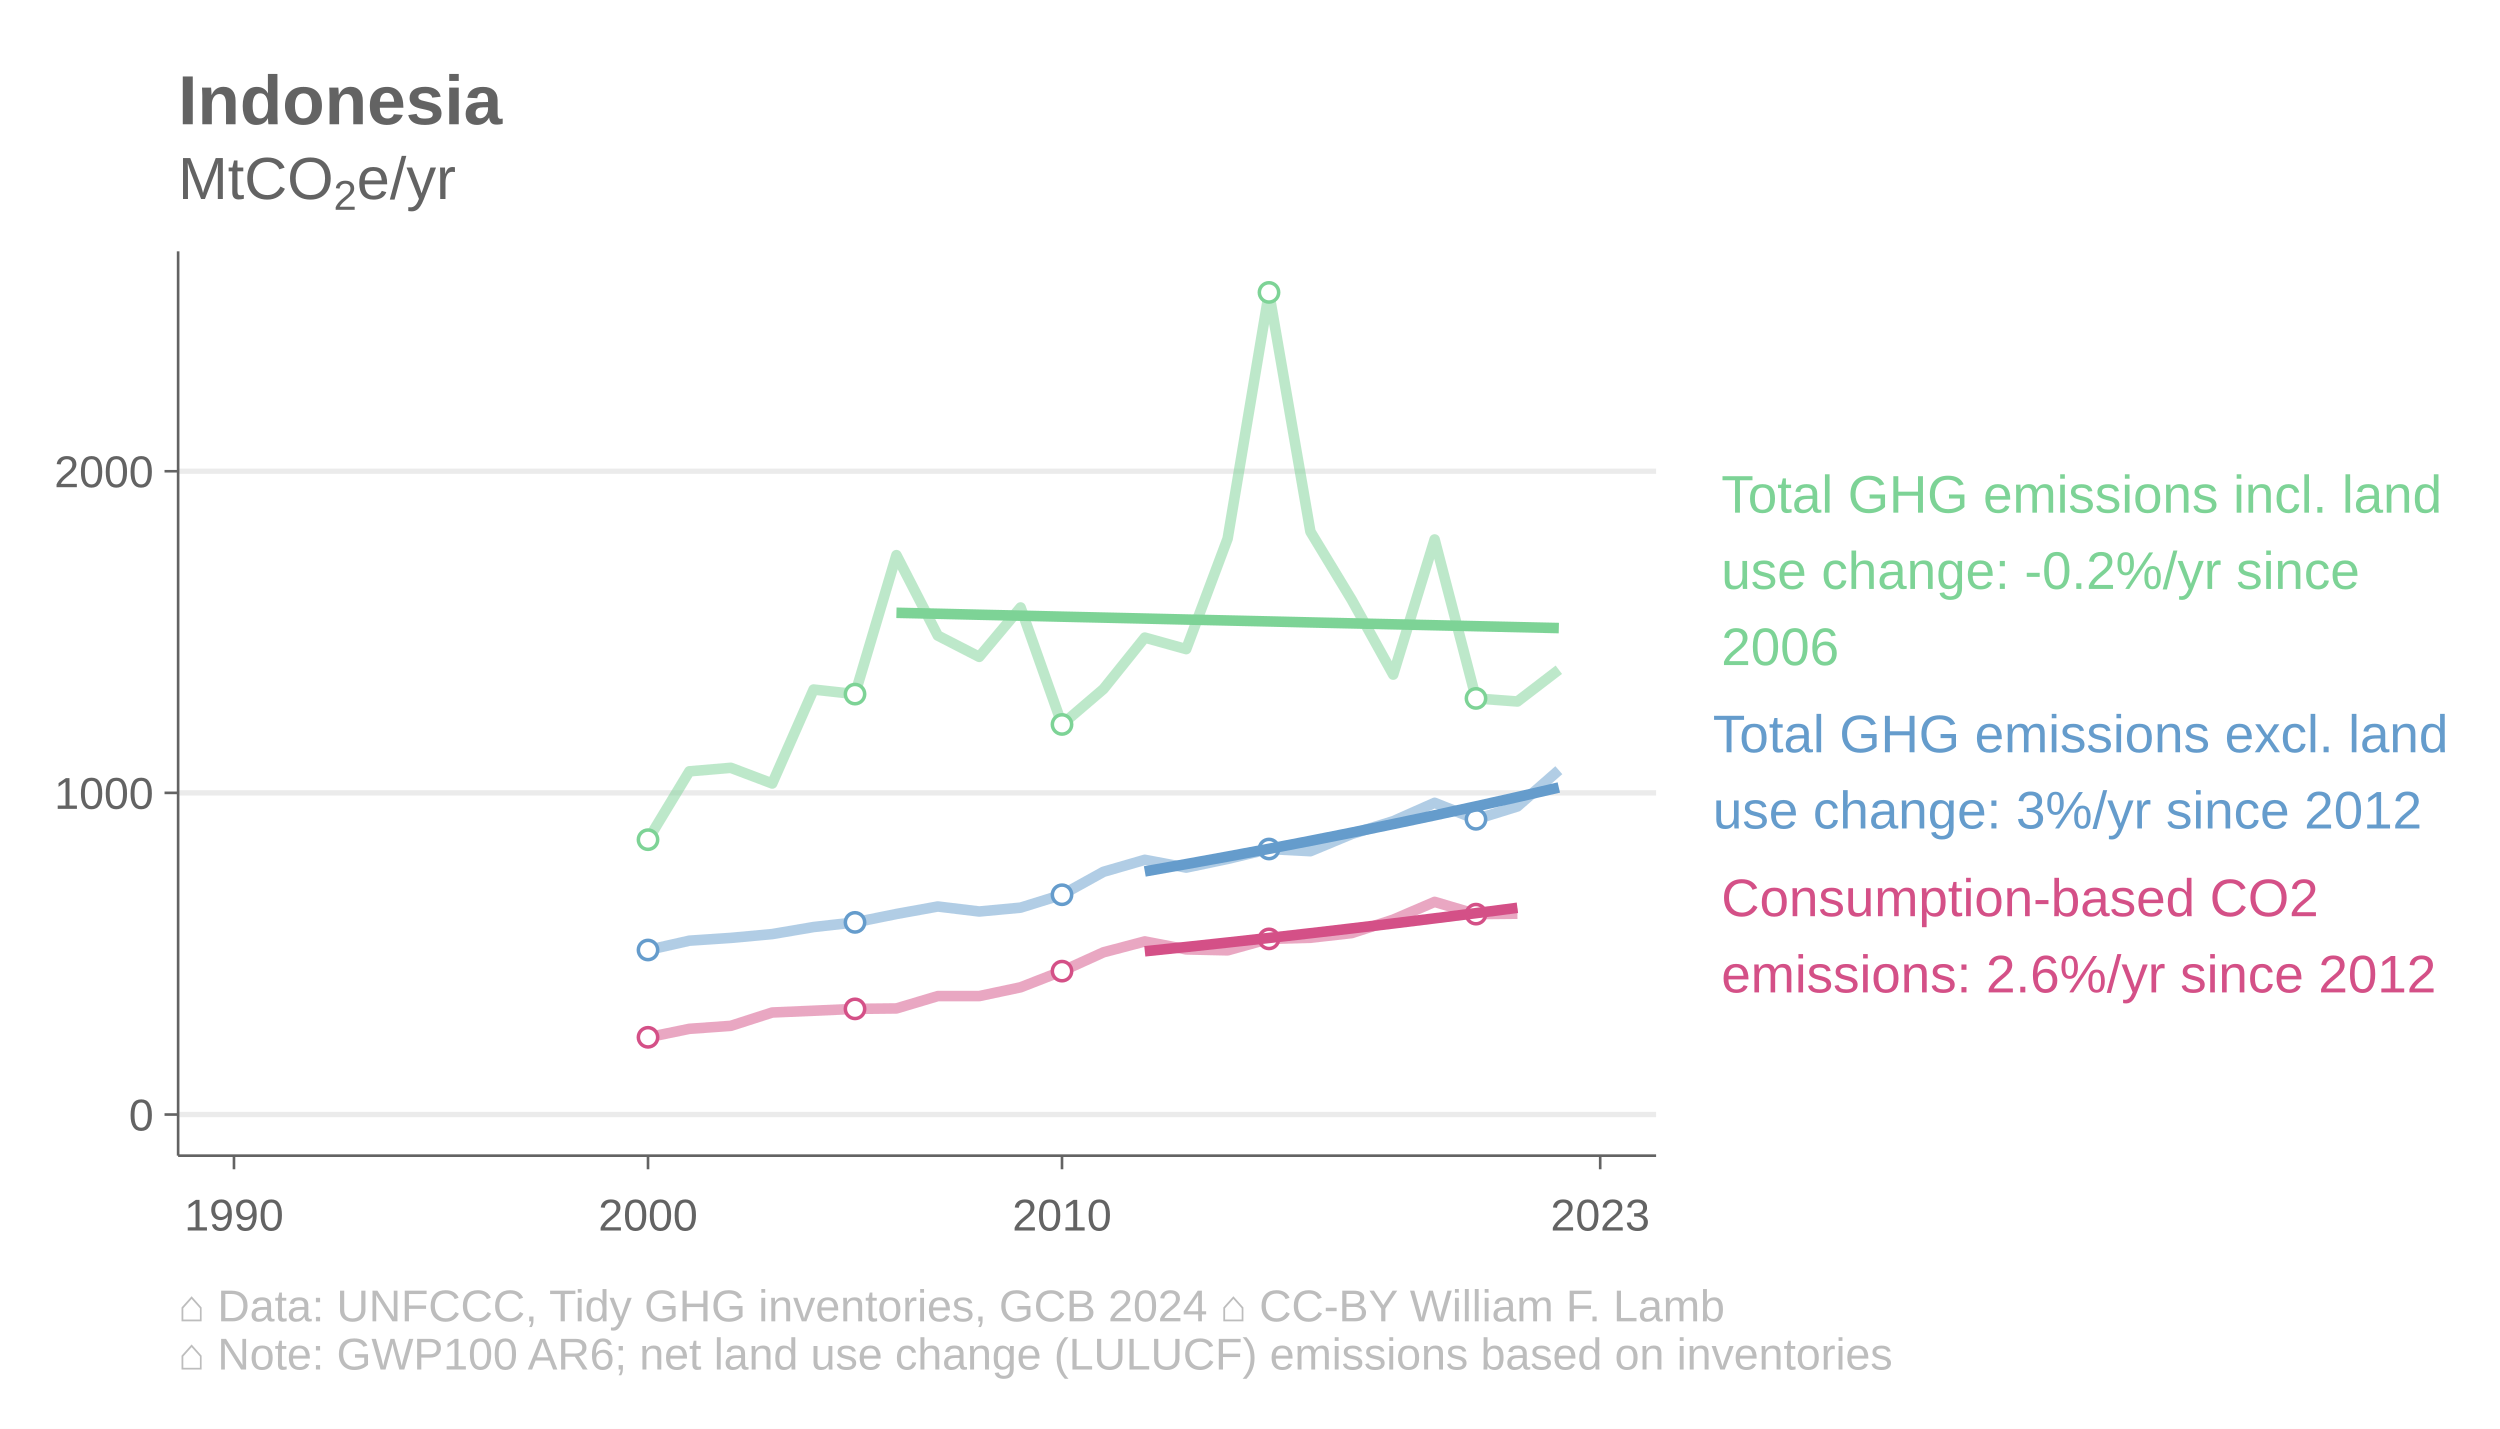
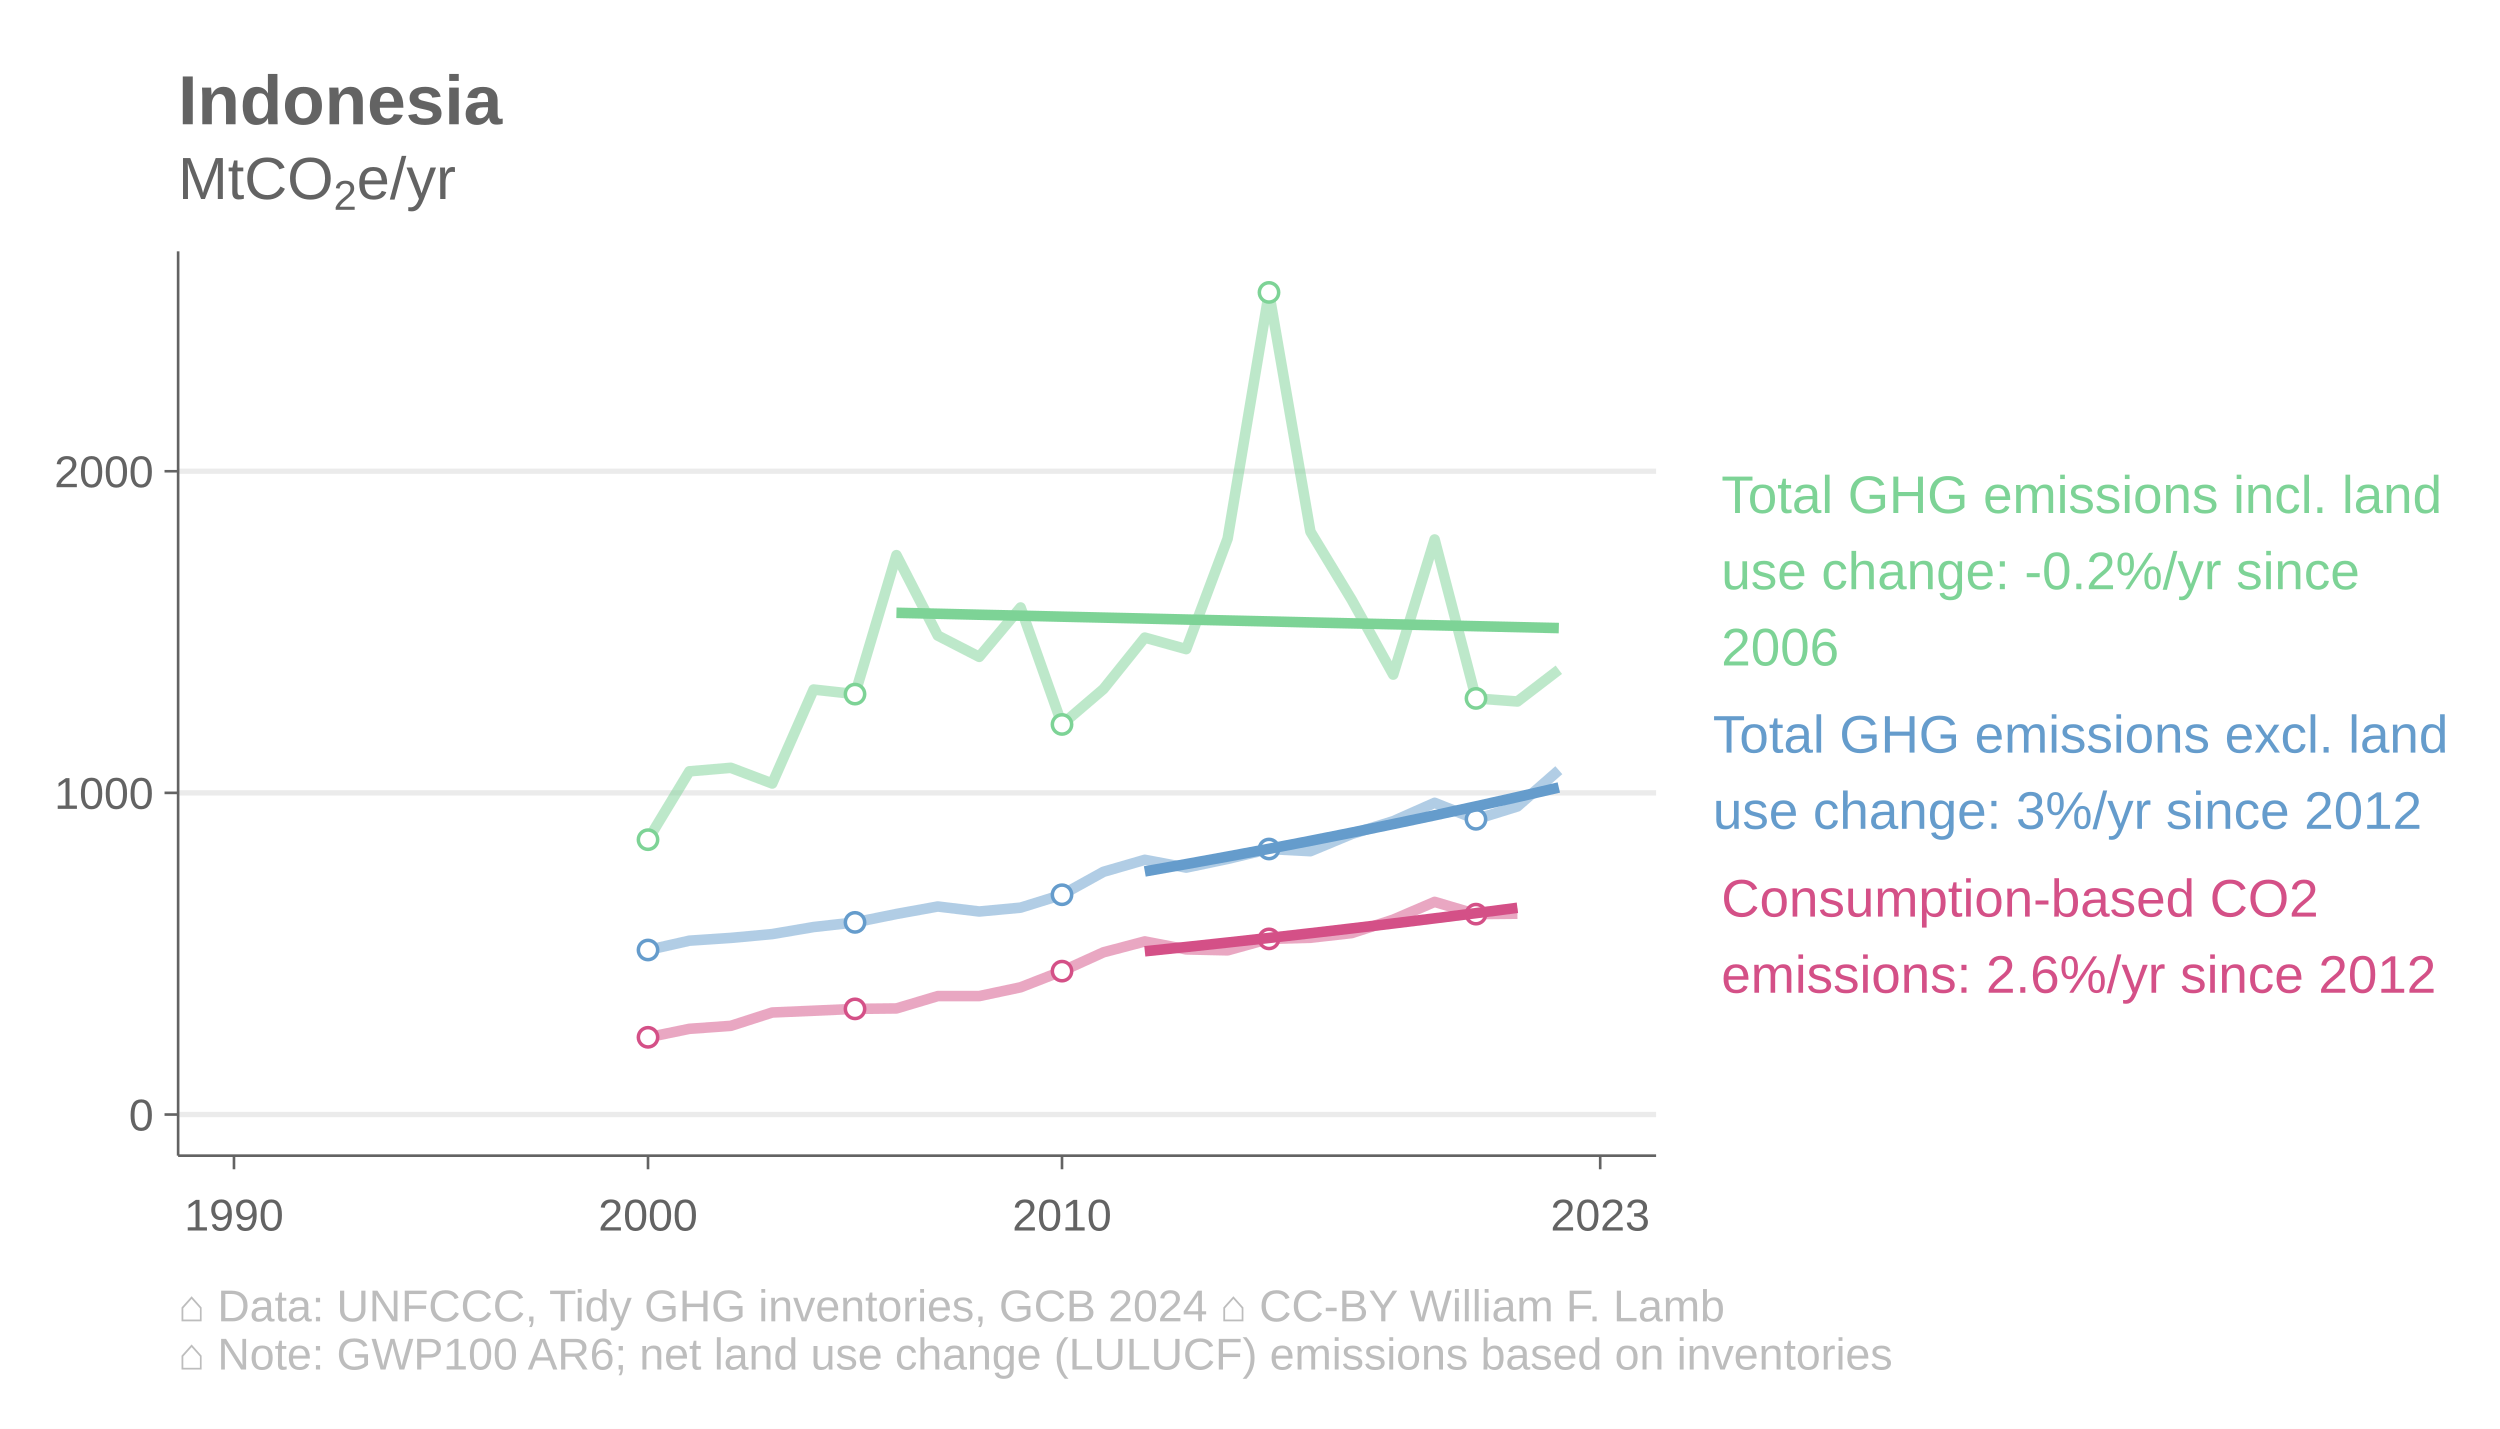
<svg xmlns="http://www.w3.org/2000/svg" class="svglite" width="504.00pt" height="288.00pt" viewBox="0 0 504.00 288.00">
  <defs>
    <style type="text/css">
    .svglite line, .svglite polyline, .svglite polygon, .svglite path, .svglite rect, .svglite circle {
      fill: none;
      stroke: #000000;
      stroke-linecap: round;
      stroke-linejoin: round;
      stroke-miterlimit: 10.00;
    }
    .svglite text {
      white-space: pre;
    }
  </style>
  </defs>
  <rect width="100%" height="100%" style="stroke: none; fill: #FFFFFF;" />
  <defs>
    <clipPath id="cpMC4wMHw1MDQuMDB8MC4wMHwyODguMDA=">
      <rect x="0.00" y="0.00" width="504.00" height="288.00" />
    </clipPath>
  </defs>
  <g clip-path="url(#cpMC4wMHw1MDQuMDB8MC4wMHwyODguMDA=)">
    <rect x="0" y="0.00" width="504.00" height="288.00" style="stroke-width: 1.07; stroke: #FFFFFF; fill: #FFFFFF;" />
  </g>
  <defs>
    <clipPath id="cpMzUuOTF8NDk4LjUyfDUwLjY3fDIzMi45OA==">
      <rect x="35.91" y="50.67" width="462.61" height="182.31" />
    </clipPath>
  </defs>
  <g clip-path="url(#cpMzUuOTF8NDk4LjUyfDUwLjY3fDIzMi45OA==)">
</g>
  <g clip-path="url(#cpMC4wMHw1MDQuMDB8MC4wMHwyODguMDA=)">
</g>
  <defs>
    <clipPath id="cpNS40OHwzMzkuMzV8NS40OHwyODIuNTI=">
      <rect x="5.48" y="5.48" width="333.87" height="277.04" />
    </clipPath>
  </defs>
  <g clip-path="url(#cpNS40OHwzMzkuMzV8NS40OHwyODIuNTI=)">
    <rect x="5.48" y="5.48" width="333.87" height="277.04" style="stroke-width: 1.07; stroke: #FFFFFF; fill: #FFFFFF;" />
  </g>
  <g clip-path="url(#cpMC4wMHw1MDQuMDB8MC4wMHwyODguMDA=)">
</g>
  <defs>
    <clipPath id="cpMzM5LjM1fDQ5OC41Mnw1LjQ4fDI4Mi41Mg==">
      <rect x="339.35" y="5.48" width="159.17" height="277.04" />
    </clipPath>
  </defs>
  <g clip-path="url(#cpMzM5LjM1fDQ5OC41Mnw1LjQ4fDI4Mi41Mg==)">
    <rect x="339.35" y="5.48" width="159.17" height="277.04" style="stroke-width: 1.07; stroke: #FFFFFF; fill: #FFFFFF;" />
  </g>
  <g clip-path="url(#cpMC4wMHw1MDQuMDB8MC4wMHwyODguMDA=)">
</g>
  <defs>
    <clipPath id="cpMzUuOTF8MzMzLjg3fDUwLjY3fDIzMi45OA==">
      <rect x="35.91" y="50.67" width="297.96" height="182.31" />
    </clipPath>
  </defs>
  <g clip-path="url(#cpMzUuOTF8MzMzLjg3fDUwLjY3fDIzMi45OA==)">
    <polyline points="35.91,224.69 333.87,224.69 " style="stroke-width: 1.07; stroke: #EBEBEB; stroke-linecap: butt;" />
    <polyline points="35.91,159.84 333.87,159.84 " style="stroke-width: 1.07; stroke: #EBEBEB; stroke-linecap: butt;" />
    <polyline points="35.91,95.00 333.87,95.00 " style="stroke-width: 1.07; stroke: #EBEBEB; stroke-linecap: butt;" />
    <polyline points="130.64,191.52 138.98,189.64 147.33,189.08 155.68,188.31 164.02,186.89 172.37,185.95 180.72,184.26 189.06,182.75 197.41,183.76 205.75,182.98 214.10,180.38 222.45,175.76 230.79,173.34 239.14,174.91 247.49,173.16 255.83,171.16 264.18,171.60 272.52,168.13 280.87,165.55 289.22,161.85 297.56,165.17 305.91,162.58 314.26,155.27 " style="stroke-width: 2.13; stroke: #659CCC; stroke-opacity: 0.50; stroke-linecap: butt;" />
    <polyline points="130.64,169.28 138.98,155.50 147.33,154.79 155.68,157.95 164.02,139.01 172.37,139.93 180.72,111.92 189.06,128.13 197.41,132.42 205.75,122.47 214.10,146.05 222.45,138.92 230.79,128.54 239.14,130.86 247.49,108.58 255.83,58.95 264.18,107.18 272.52,120.95 280.87,136.00 289.22,108.76 297.56,140.80 305.91,141.42 314.26,135.02 " style="stroke-width: 2.13; stroke: #7DD396; stroke-opacity: 0.50; stroke-linecap: butt;" />
    <polyline points="130.64,209.12 138.98,207.41 147.33,206.81 155.68,204.12 164.02,203.76 172.37,203.39 180.72,203.30 189.06,200.81 197.41,200.81 205.75,199.04 214.10,195.78 222.45,191.99 230.79,189.79 239.14,191.40 247.49,191.59 255.83,189.28 264.18,189.05 272.52,188.11 280.87,185.40 289.22,181.82 297.56,184.29 305.91,184.20 " style="stroke-width: 2.13; stroke: #D45087; stroke-opacity: 0.50; stroke-linecap: butt;" />
    <circle cx="130.64" cy="169.28" r="1.95" style="stroke-width: 0.71; stroke: #7DD396; fill: #FFFFFF;" />
    <circle cx="172.37" cy="139.93" r="1.95" style="stroke-width: 0.71; stroke: #7DD396; fill: #FFFFFF;" />
    <circle cx="214.10" cy="146.05" r="1.95" style="stroke-width: 0.71; stroke: #7DD396; fill: #FFFFFF;" />
    <circle cx="255.83" cy="58.95" r="1.95" style="stroke-width: 0.71; stroke: #7DD396; fill: #FFFFFF;" />
    <circle cx="297.56" cy="140.80" r="1.95" style="stroke-width: 0.71; stroke: #7DD396; fill: #FFFFFF;" />
    <circle cx="130.64" cy="191.52" r="1.95" style="stroke-width: 0.71; stroke: #659CCC; fill: #FFFFFF;" />
    <circle cx="172.37" cy="185.95" r="1.95" style="stroke-width: 0.71; stroke: #659CCC; fill: #FFFFFF;" />
    <circle cx="214.10" cy="180.38" r="1.95" style="stroke-width: 0.71; stroke: #659CCC; fill: #FFFFFF;" />
    <circle cx="255.83" cy="171.16" r="1.95" style="stroke-width: 0.71; stroke: #659CCC; fill: #FFFFFF;" />
    <circle cx="297.56" cy="165.17" r="1.95" style="stroke-width: 0.71; stroke: #659CCC; fill: #FFFFFF;" />
    <circle cx="130.64" cy="209.12" r="1.95" style="stroke-width: 0.71; stroke: #D45087; fill: #FFFFFF;" />
    <circle cx="172.37" cy="203.39" r="1.95" style="stroke-width: 0.71; stroke: #D45087; fill: #FFFFFF;" />
    <circle cx="214.10" cy="195.78" r="1.95" style="stroke-width: 0.71; stroke: #D45087; fill: #FFFFFF;" />
    <circle cx="255.83" cy="189.28" r="1.95" style="stroke-width: 0.71; stroke: #D45087; fill: #FFFFFF;" />
    <circle cx="297.56" cy="184.29" r="1.95" style="stroke-width: 0.71; stroke: #D45087; fill: #FFFFFF;" />
    <polyline points="230.79,175.68 239.14,174.20 247.49,172.68 255.83,171.12 264.18,169.51 272.52,167.85 280.87,166.13 289.22,164.37 297.56,162.56 305.91,160.69 314.26,158.76 " style="stroke-width: 2.13; stroke: #659CCC; stroke-linecap: butt;" />
    <polyline points="180.72,123.54 189.06,123.73 197.41,123.93 205.75,124.12 214.10,124.32 222.45,124.51 230.79,124.70 239.14,124.90 247.49,125.09 255.83,125.28 264.18,125.48 272.52,125.67 280.87,125.86 289.22,126.05 297.56,126.24 305.91,126.43 314.26,126.62 " style="stroke-width: 2.13; stroke: #7DD396; stroke-linecap: butt;" />
    <polyline points="230.79,191.78 239.14,190.91 247.49,190.01 255.83,189.09 264.18,188.14 272.52,187.17 280.87,186.17 289.22,185.14 297.56,184.09 305.91,183.01 " style="stroke-width: 2.13; stroke: #D45087; stroke-linecap: butt;" />
  </g>
  <g clip-path="url(#cpMC4wMHw1MDQuMDB8MC4wMHwyODguMDA=)">
    <polyline points="35.91,232.98 35.91,50.67 " style="stroke-width: 0.53; stroke: #636363; stroke-linecap: butt;" />
    <text x="30.97" y="227.91" text-anchor="end" style="font-size: 9.00px;fill: #636363; font-family: &quot;Arial&quot;;" textLength="5.00px" lengthAdjust="spacingAndGlyphs">0</text>
    <text x="30.97" y="163.06" text-anchor="end" style="font-size: 9.00px;fill: #636363; font-family: &quot;Arial&quot;;" textLength="20.02px" lengthAdjust="spacingAndGlyphs">1000</text>
    <text x="30.97" y="98.22" text-anchor="end" style="font-size: 9.00px;fill: #636363; font-family: &quot;Arial&quot;;" textLength="20.02px" lengthAdjust="spacingAndGlyphs">2000</text>
    <polyline points="33.17,224.69 35.91,224.69 " style="stroke-width: 0.53; stroke: #636363; stroke-linecap: butt;" />
    <polyline points="33.17,159.84 35.91,159.84 " style="stroke-width: 0.53; stroke: #636363; stroke-linecap: butt;" />
    <polyline points="33.17,95.00 35.91,95.00 " style="stroke-width: 0.53; stroke: #636363; stroke-linecap: butt;" />
    <polyline points="35.91,232.98 333.87,232.98 " style="stroke-width: 0.53; stroke: #636363; stroke-linecap: butt;" />
    <polyline points="47.17,235.72 47.17,232.98 " style="stroke-width: 0.53; stroke: #636363; stroke-linecap: butt;" />
    <polyline points="130.64,235.72 130.64,232.98 " style="stroke-width: 0.53; stroke: #636363; stroke-linecap: butt;" />
    <polyline points="214.10,235.72 214.10,232.98 " style="stroke-width: 0.53; stroke: #636363; stroke-linecap: butt;" />
    <polyline points="322.60,235.72 322.60,232.98 " style="stroke-width: 0.53; stroke: #636363; stroke-linecap: butt;" />
    <text x="47.17" y="248.08" text-anchor="middle" style="font-size: 9.00px;fill: #636363; font-family: &quot;Arial&quot;;" textLength="20.02px" lengthAdjust="spacingAndGlyphs">1990</text>
    <text x="130.64" y="248.08" text-anchor="middle" style="font-size: 9.00px;fill: #636363; font-family: &quot;Arial&quot;;" textLength="20.02px" lengthAdjust="spacingAndGlyphs">2000</text>
    <text x="214.10" y="248.08" text-anchor="middle" style="font-size: 9.00px;fill: #636363; font-family: &quot;Arial&quot;;" textLength="20.02px" lengthAdjust="spacingAndGlyphs">2010</text>
    <text x="322.60" y="248.08" text-anchor="middle" style="font-size: 9.00px;fill: #636363; font-family: &quot;Arial&quot;;" textLength="20.02px" lengthAdjust="spacingAndGlyphs">2023</text>
    <text x="35.91" y="40.12" style="font-size: 12.00px;fill: #636363; font-family: &quot;Arial&quot;;" textLength="31.34px" lengthAdjust="spacingAndGlyphs">MtCO</text>
    <text x="67.25" y="42.30" style="font-size: 8.40px;fill: #636363; font-family: &quot;Arial&quot;;" textLength="4.67px" lengthAdjust="spacingAndGlyphs">2</text>
    <text x="71.91" y="40.12" style="font-size: 12.00px;fill: #636363; font-family: &quot;Arial&quot;;" textLength="20.01px" lengthAdjust="spacingAndGlyphs">e/yr</text>
    <text x="35.91" y="25.05" style="font-size: 14.00px; font-weight: bold;fill: #636363; font-family: &quot;Arial&quot;;" textLength="65.31px" lengthAdjust="spacingAndGlyphs">Indonesia</text>
    <text x="35.91" y="266.38" style="font-size: 9.00px;fill: #BDBDBD; font-family: &quot;Arial&quot;;" textLength="321.75px" lengthAdjust="spacingAndGlyphs">⌂ Data: UNFCCC, Tidy GHG inventories, GCB 2024   ⌂ CC-BY William F. Lamb  </text>
    <text x="35.91" y="276.10" style="font-size: 9.00px;fill: #BDBDBD; font-family: &quot;Arial&quot;;" textLength="345.55px" lengthAdjust="spacingAndGlyphs">⌂ Note: GWP100 AR6; net land use change (LULUCF) emissions based on inventories</text>
  </g>
  <defs>
    <clipPath id="cpMzQyLjA5fDQ5OC41Mnw1MC42N3wyMzIuOTg=">
      <rect x="342.09" y="50.67" width="156.43" height="182.31" />
    </clipPath>
  </defs>
  <g clip-path="url(#cpMzQyLjA5fDQ5OC41Mnw1MC42N3wyMzIuOTg=)">
-     <text x="345.32" y="151.65" style="font-size: 10.67px;fill: #659CCC; font-family: &quot;Arial&quot;;" textLength="148.05px" lengthAdjust="spacingAndGlyphs">Total GHG emissions excl. land</text>
-     <text x="345.32" y="167.02" style="font-size: 10.67px;fill: #659CCC; font-family: &quot;Arial&quot;;" textLength="142.75px" lengthAdjust="spacingAndGlyphs">use change: 3%/yr since 2012</text>
-     <text x="347.02" y="103.35" style="font-size: 10.67px;fill: #7DD396; font-family: &quot;Arial&quot;;" textLength="145.09px" lengthAdjust="spacingAndGlyphs">Total GHG emissions incl. land</text>
-     <text x="347.02" y="118.72" style="font-size: 10.67px;fill: #7DD396; font-family: &quot;Arial&quot;;" textLength="128.52px" lengthAdjust="spacingAndGlyphs">use change: -0.2%/yr since</text>
-     <text x="347.02" y="134.08" style="font-size: 10.67px;fill: #7DD396; font-family: &quot;Arial&quot;;" textLength="23.70px" lengthAdjust="spacingAndGlyphs">2006</text>
-     <text x="347.02" y="184.70" style="font-size: 10.67px;fill: #D45087; font-family: &quot;Arial&quot;;" textLength="120.23px" lengthAdjust="spacingAndGlyphs">Consumption-based CO2</text>
-     <text x="347.02" y="200.07" style="font-size: 10.67px;fill: #D45087; font-family: &quot;Arial&quot;;" textLength="143.91px" lengthAdjust="spacingAndGlyphs">emissions: 2.6%/yr since 2012</text>
+     <text x="345.32" y="151.73" style="font-size: 10.67px;fill: #659CCC; font-family: &quot;Arial&quot;;" textLength="148.05px" lengthAdjust="spacingAndGlyphs">Total GHG emissions excl. land</text>
+     <text x="345.32" y="167.09" style="font-size: 10.67px;fill: #659CCC; font-family: &quot;Arial&quot;;" textLength="142.75px" lengthAdjust="spacingAndGlyphs">use change: 3%/yr since 2012</text>
+     <text x="347.02" y="103.42" style="font-size: 10.67px;fill: #7DD396; font-family: &quot;Arial&quot;;" textLength="145.09px" lengthAdjust="spacingAndGlyphs">Total GHG emissions incl. land</text>
+     <text x="347.02" y="118.79" style="font-size: 10.67px;fill: #7DD396; font-family: &quot;Arial&quot;;" textLength="128.52px" lengthAdjust="spacingAndGlyphs">use change: -0.2%/yr since</text>
+     <text x="347.02" y="134.15" style="font-size: 10.67px;fill: #7DD396; font-family: &quot;Arial&quot;;" textLength="23.70px" lengthAdjust="spacingAndGlyphs">2006</text>
+     <text x="347.02" y="184.78" style="font-size: 10.67px;fill: #D45087; font-family: &quot;Arial&quot;;" textLength="120.23px" lengthAdjust="spacingAndGlyphs">Consumption-based CO2</text>
+     <text x="347.02" y="200.14" style="font-size: 10.67px;fill: #D45087; font-family: &quot;Arial&quot;;" textLength="143.91px" lengthAdjust="spacingAndGlyphs">emissions: 2.6%/yr since 2012</text>
  </g>
  <g clip-path="url(#cpMC4wMHw1MDQuMDB8MC4wMHwyODguMDA=)">
</g>
</svg>
